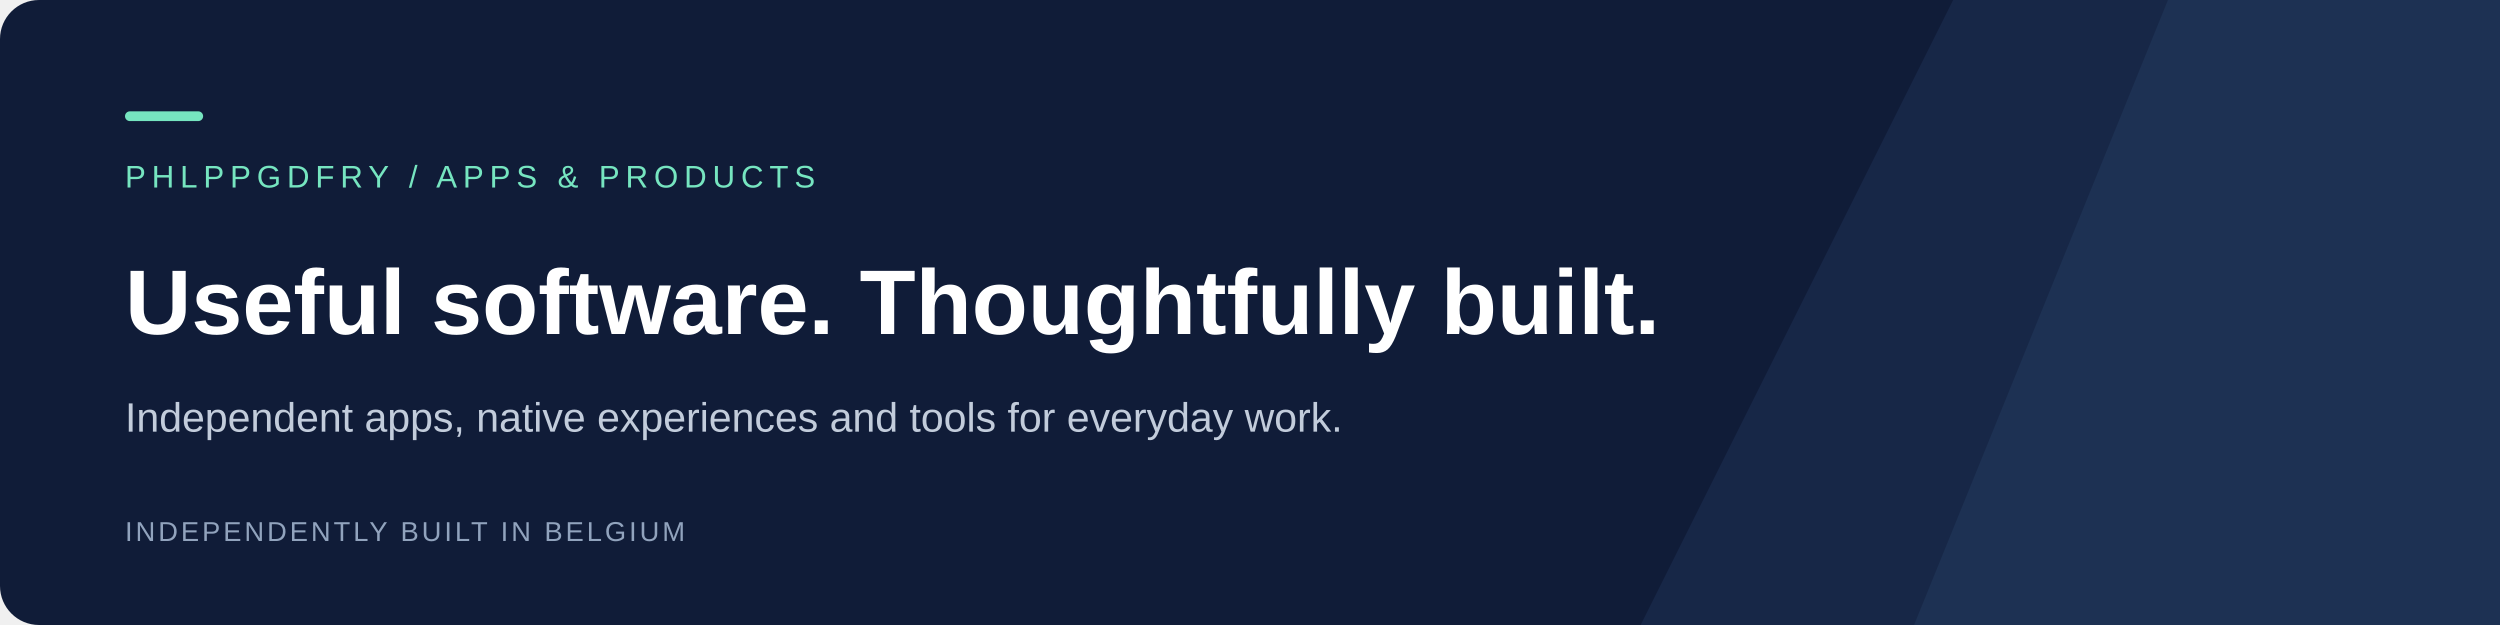
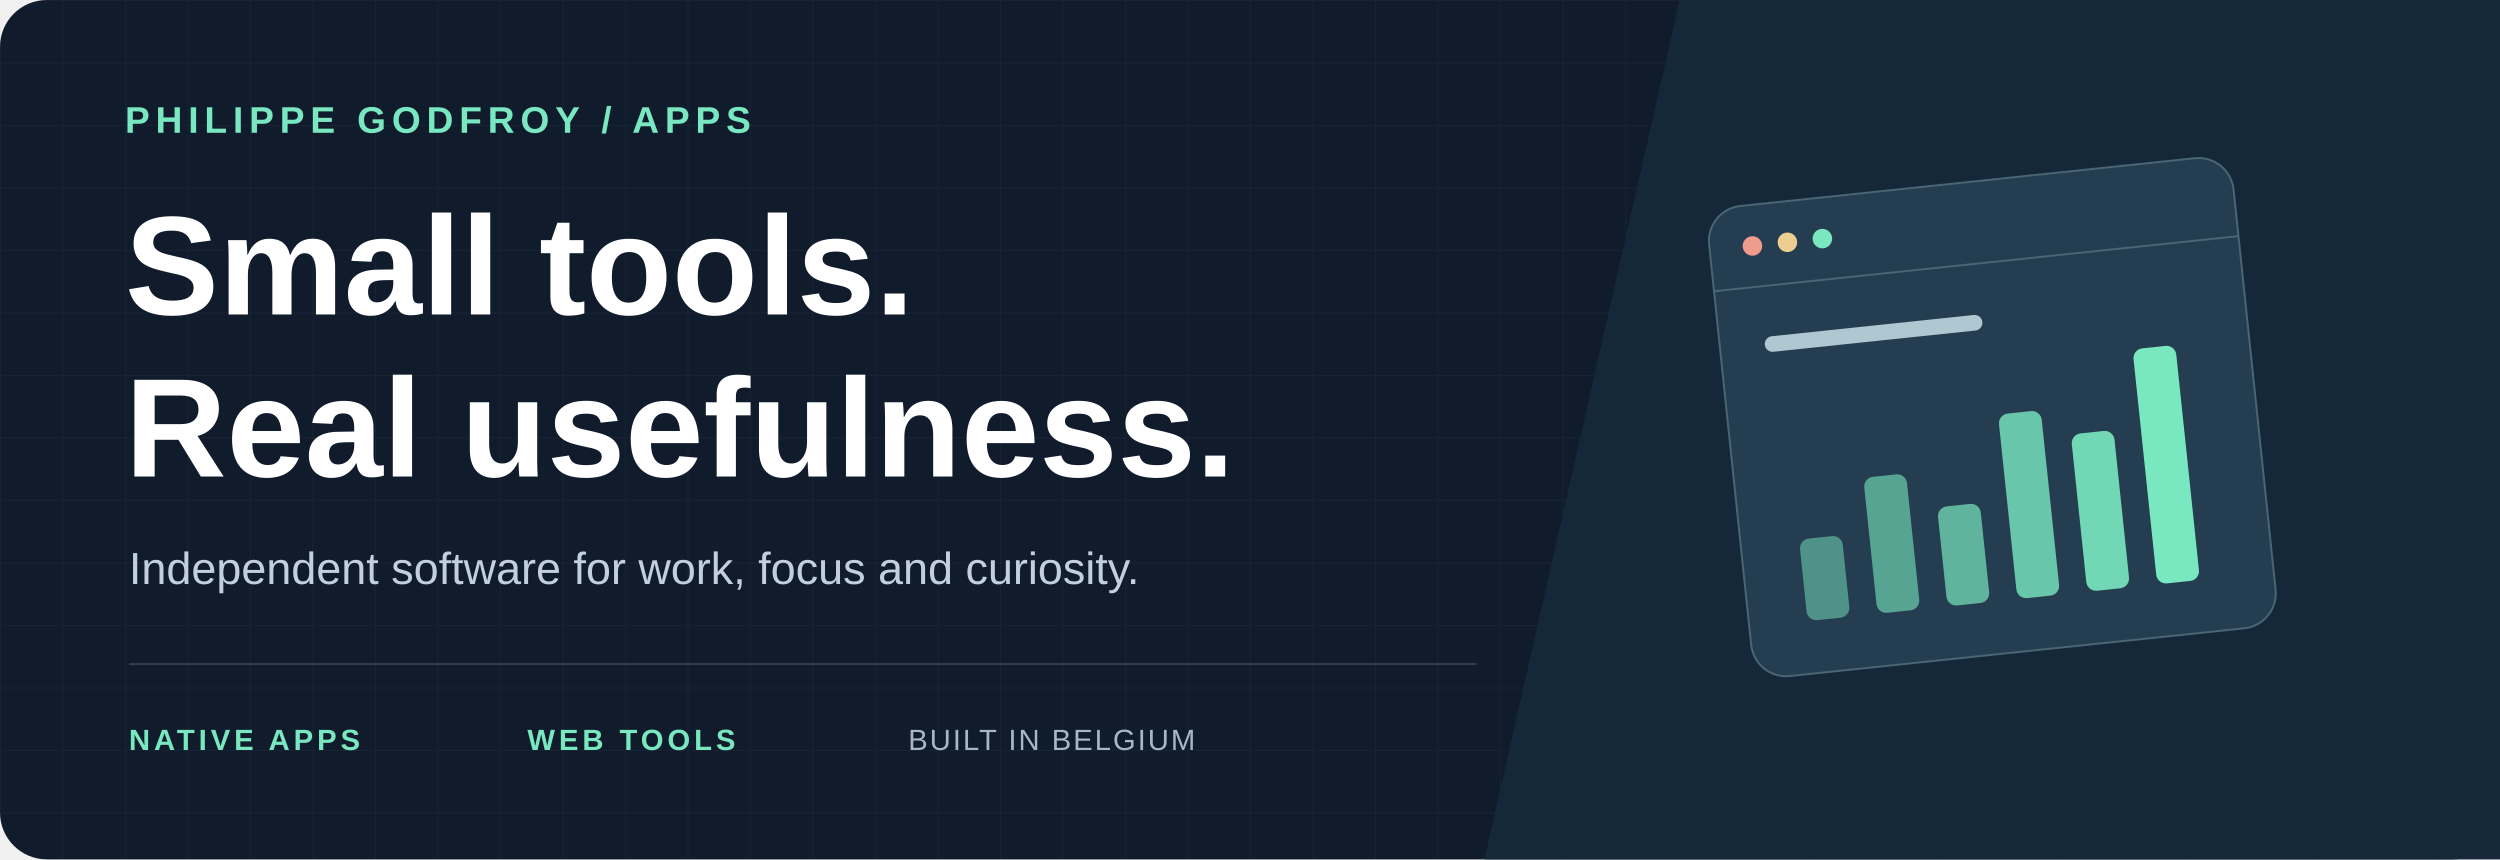
- <svg xmlns="http://www.w3.org/2000/svg" width="1280" height="320" viewBox="0 0 1280 320" role="img" aria-label="Useful software. Thoughtfully built.">
-   <rect width="1280" height="320" rx="20" fill="#101C38" />
-   <path d="M1000 0h280v320H840z" fill="#172747" />
-   <path d="M1110 0h170v320h-300z" fill="#1D3153" />
-   <rect x="64" y="57" width="40" height="5" rx="2.5" fill="#76E5C0" />
-   <text x="64" y="96" font-family="Arial, sans-serif" font-size="16" letter-spacing="3" fill="#76E5C0">PHLPPGDFRY / APPS &amp; PRODUCTS</text>
-   <text x="64" y="171" font-family="Arial, sans-serif" font-size="47" font-weight="700" fill="#FFFFFF">Useful software. Thoughtfully built.</text>
-   <text x="64" y="221" font-family="Arial, sans-serif" font-size="21" fill="#C2CCDB">Independent apps, native experiences and tools for everyday work.</text>
-   <text x="64" y="277" font-family="Arial, sans-serif" font-size="14" letter-spacing="1.5" fill="#91A3BD">INDEPENDENTLY BUILT IN BELGIUM</text>
+ <svg xmlns="http://www.w3.org/2000/svg" width="1280" height="440" viewBox="0 0 1280 440" role="img" aria-labelledby="title">
+   <defs>
+     <pattern id="grid" width="32" height="32" patternUnits="userSpaceOnUse">
+       <path d="M32 0H0V32" fill="none" stroke="#FFFFFF" stroke-opacity=".035" />
+     </pattern>
+   </defs>
+   <rect width="1280" height="440" rx="24" fill="#101B2C" />
+   <rect width="1280" height="440" rx="24" fill="url(#grid)" />
+   <path d="M860 0h420v440H760z" fill="#14283A" />
+   <text x="64" y="68" font-family="Arial, Helvetica, sans-serif" font-size="19" font-weight="700" fill="#79E7BF" letter-spacing="3">PHILIPPE GODFROY / APPS</text>
+   <text x="64" y="161" font-family="Arial, Helvetica, sans-serif" font-size="72" font-weight="700" fill="#FFFFFF">Small tools.</text>
+   <text x="64" y="244" font-family="Arial, Helvetica, sans-serif" font-size="72" font-weight="700" fill="#FFFFFF">Real usefulness.</text>
+   <text x="66" y="299" font-family="Arial, Helvetica, sans-serif" font-size="23" font-weight="400" fill="#C2D0DE">Independent software for work, focus and curiosity.</text>
+   <path d="M66 340h690" stroke="#FFFFFF" stroke-opacity=".15" />
+   <text x="66" y="384" font-family="Arial, Helvetica, sans-serif" font-size="15" font-weight="700" fill="#79E7BF" letter-spacing="2">NATIVE APPS</text>
+   <text x="270" y="384" font-family="Arial, Helvetica, sans-serif" font-size="15" font-weight="700" fill="#79E7BF" letter-spacing="2">WEB TOOLS</text>
+   <text x="465" y="384" font-family="Arial, Helvetica, sans-serif" font-size="15" font-weight="400" fill="#A4B8C8" letter-spacing="1">BUILT IN BELGIUM</text>
+   <g transform="translate(886 92) rotate(-6 140 130)">
+     <rect width="270" height="242" rx="18" fill="#253D50" stroke="#4A6574" />
+     <path d="M0 42h270" stroke="#4A6574" />
+     <circle cx="22" cy="21" r="5" fill="#EF9B8E" />
+     <circle cx="40" cy="21" r="5" fill="#ECCF90" />
+     <circle cx="58" cy="21" r="5" fill="#79E7BF" />
+     <path d="M27 72h104" stroke="#AFC7D0" stroke-width="8" stroke-linecap="round" />
+     <rect x="30" y="173" width="22" height="42" rx="5" fill="#79E7BF" opacity="0.503" />
+     <rect x="66" y="145" width="22" height="70" rx="5" fill="#79E7BF" opacity="0.603" />
+     <rect x="102" y="164" width="22" height="51" rx="5" fill="#79E7BF" opacity="0.703" />
+     <rect x="138" y="120" width="22" height="95" rx="5" fill="#79E7BF" opacity="0.803" />
+     <rect x="174" y="134" width="22" height="81" rx="5" fill="#79E7BF" opacity="0.903" />
+     <rect x="210" y="94" width="22" height="121" rx="5" fill="#79E7BF" opacity="1.003" />
+   </g>
</svg>
